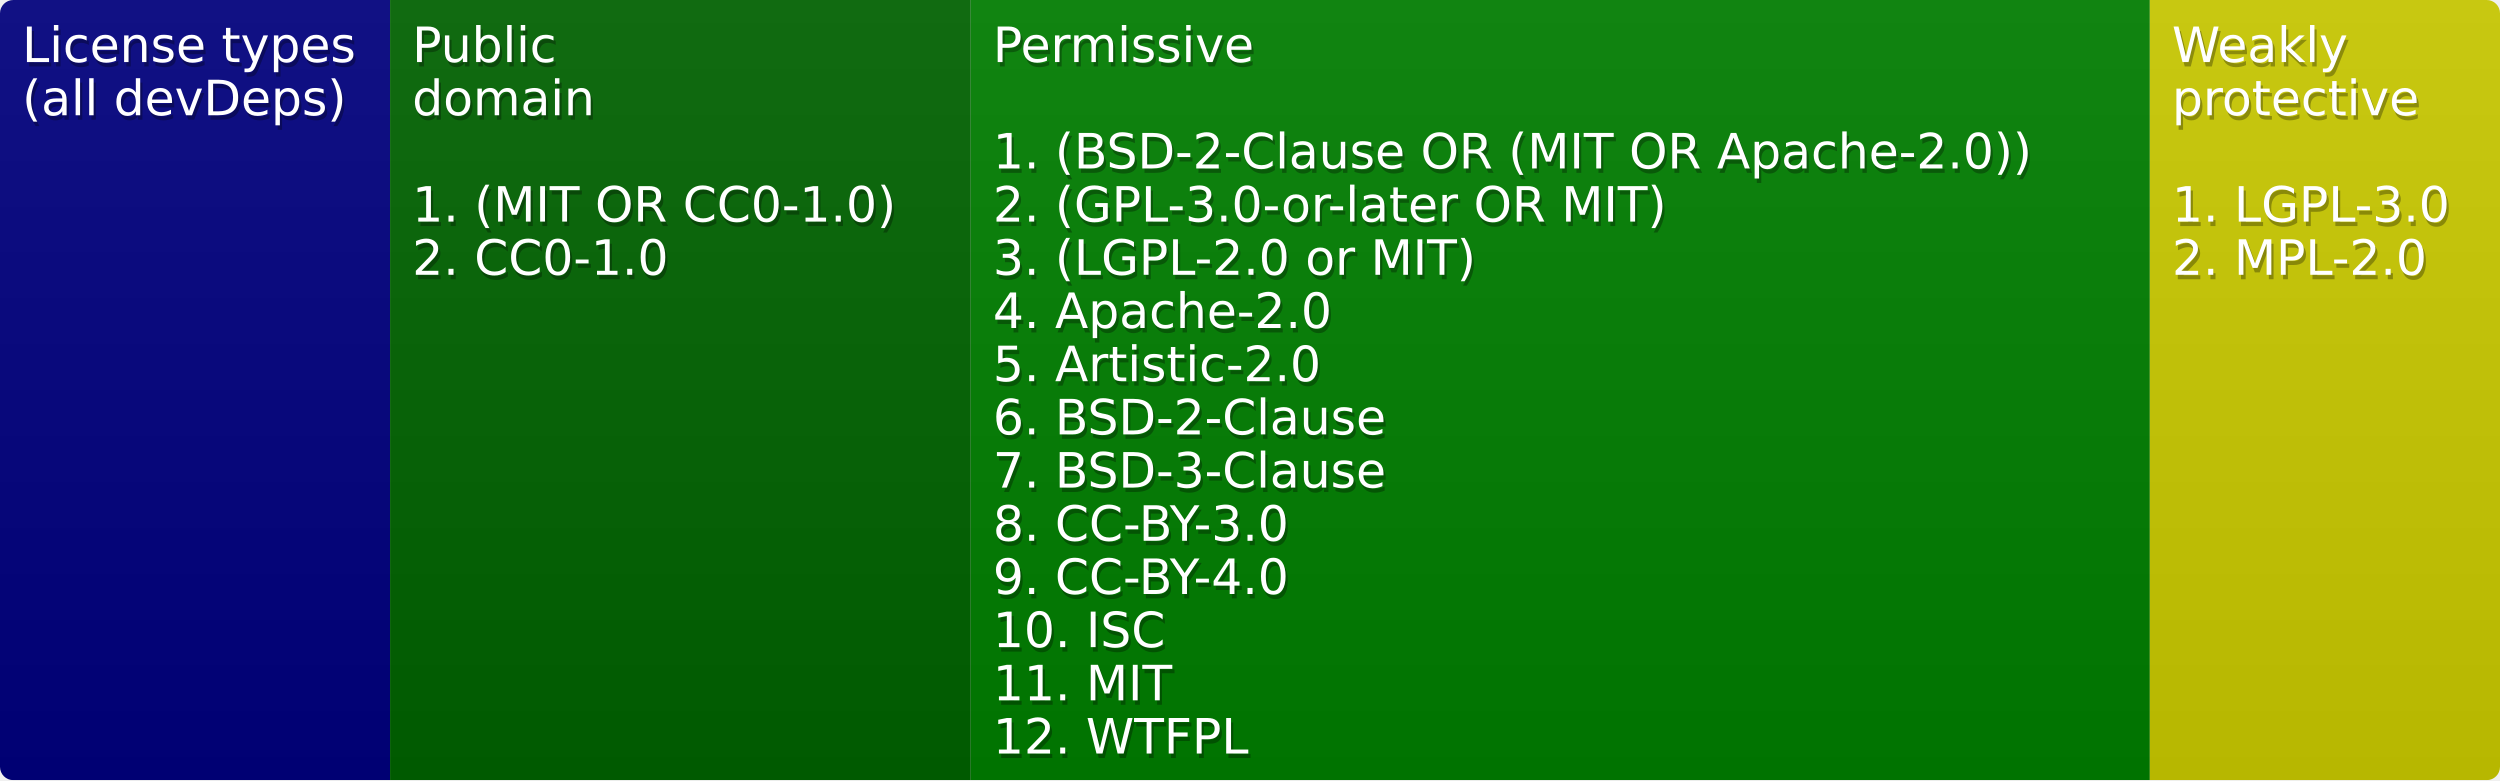
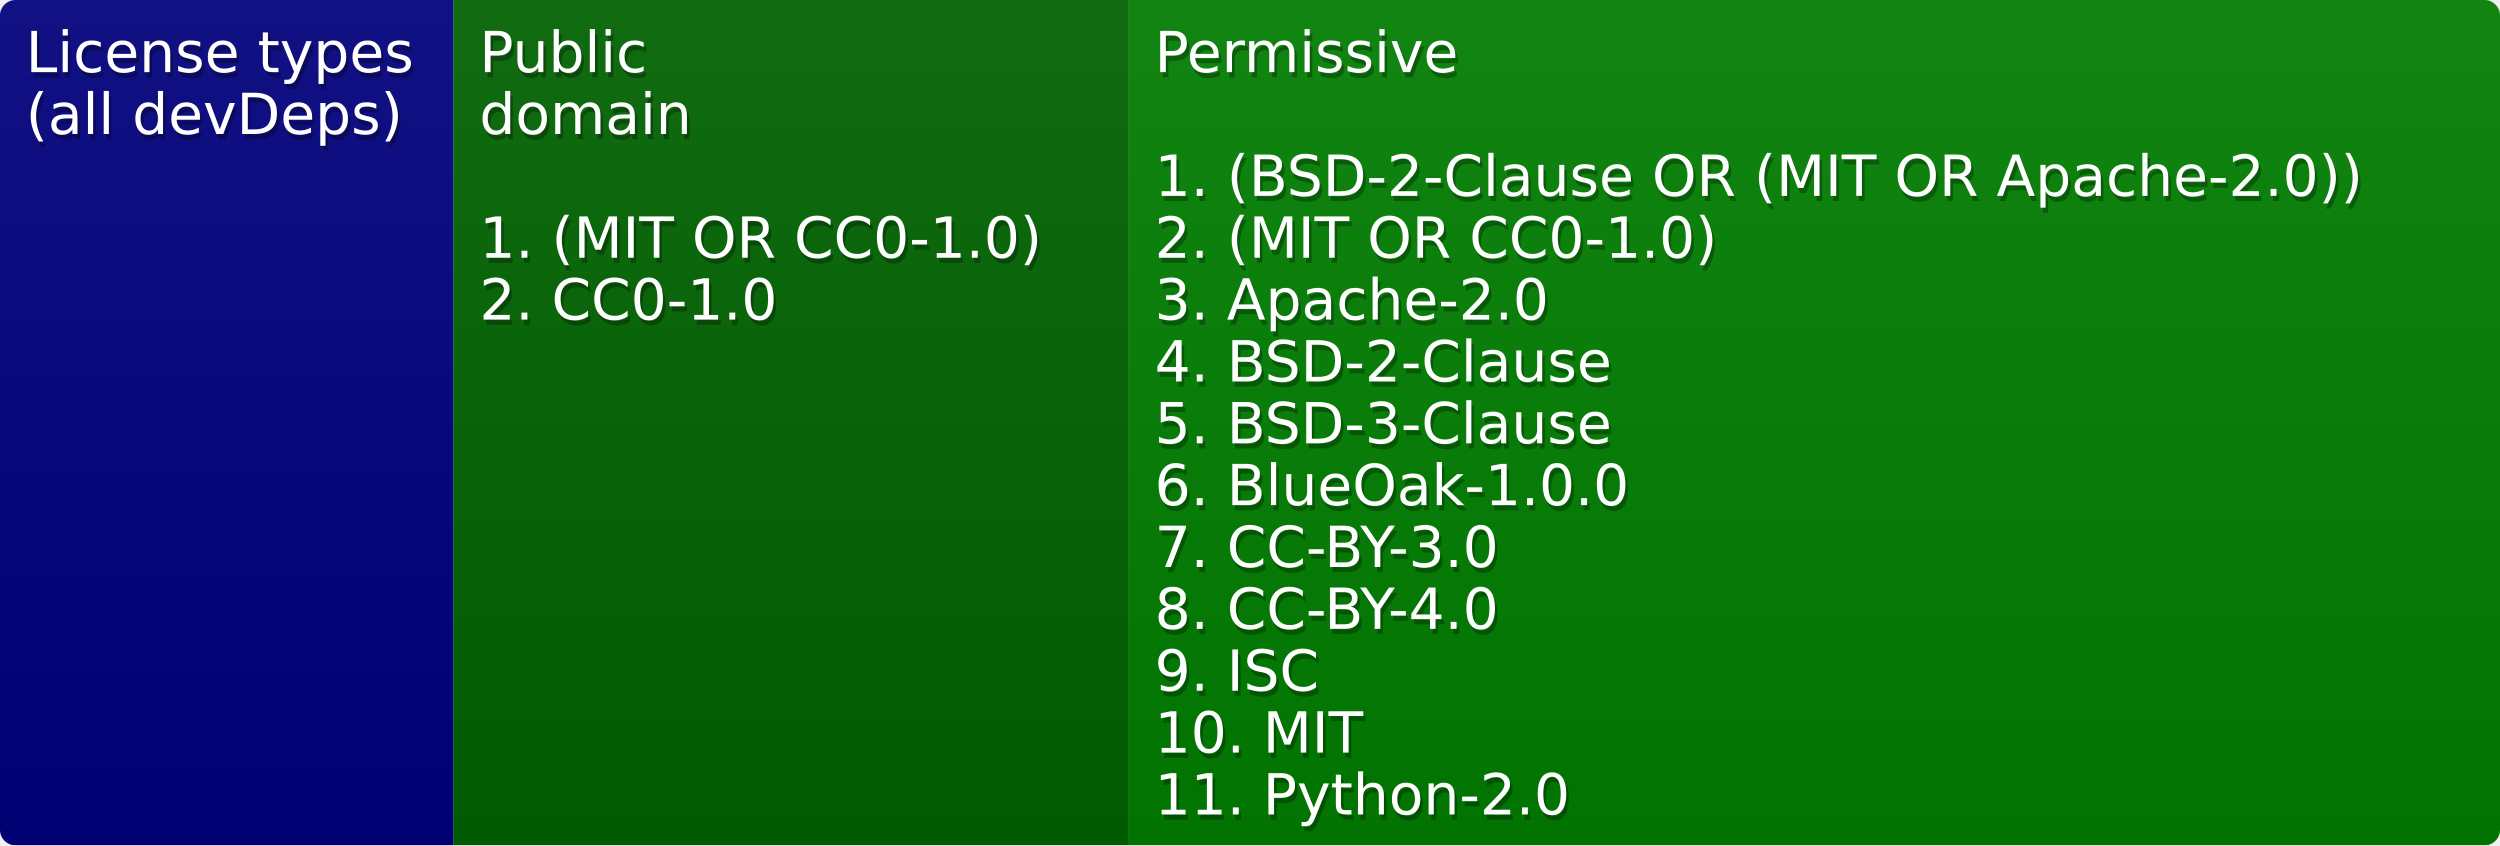
- <svg xmlns="http://www.w3.org/2000/svg" width="564" height="176">
+ <svg xmlns="http://www.w3.org/2000/svg" width="485" height="164">
  <defs>
    <style>text{font-size:11px;font-family:Verdana,DejaVu Sans,Geneva,sans-serif}text.shadow{fill:#010101;fill-opacity:.3}text.high{fill:#fff}</style>
    <linearGradient id="smooth" x2="0" y2="100%">
      <stop offset="0" stop-color="#aaa" stop-opacity=".1" />
      <stop offset="1" stop-opacity=".1" />
    </linearGradient>
    <mask id="round">
      <rect width="100%" height="100%" rx="3" fill="#fff" />
    </mask>
  </defs>
  <g id="bg" mask="url(#round)">
-     <path fill="navy" d="M0 0h88v176H0z" />
-     <path fill="#006400" d="M88 0h131v176H88z" />
-     <path fill="green" d="M219 0h266v176H219z" />
-     <path fill="#cc0" d="M485 0h79v176h-79z" />
-     <path fill="url(#smooth)" d="M0 0h564v176H0z" />
+     <path fill="navy" d="M0 0h88v164H0z" />
+     <path fill="#006400" d="M88 0h131v164H88z" />
+     <path fill="green" d="M219 0h266v164H219z" />
+     <path fill="url(#smooth)" d="M0 0h485v164H0z" />
  </g>
  <g id="fg">
    <text class="shadow" x="5.5" y="15">License types</text>
    <text class="high" x="5" y="14">License types</text>
    <text class="shadow" x="5.5" y="27">(all devDeps)</text>
    <text class="high" x="5" y="26">(all devDeps)</text>
    <text class="shadow" x="93.5" y="15">Public</text>
    <text class="high" x="93" y="14">Public</text>
    <text class="shadow" x="93.5" y="27">domain</text>
    <text class="high" x="93" y="26">domain</text>
    <text class="shadow" x="93.5" y="51">1. (MIT OR CC0-1.0)</text>
    <text class="high" x="93" y="50">1. (MIT OR CC0-1.0)</text>
    <text class="shadow" x="93.5" y="63">2. CC0-1.0</text>
    <text class="high" x="93" y="62">2. CC0-1.0</text>
    <text class="shadow" x="224.5" y="15">Permissive</text>
    <text class="high" x="224" y="14">Permissive</text>
    <text class="shadow" x="224.5" y="39">1. (BSD-2-Clause OR (MIT OR Apache-2.0))</text>
    <text class="high" x="224" y="38">1. (BSD-2-Clause OR (MIT OR Apache-2.0))</text>
-     <text class="shadow" x="224.5" y="51">2. (GPL-3.0-or-later OR MIT)</text>
-     <text class="high" x="224" y="50">2. (GPL-3.0-or-later OR MIT)</text>
-     <text class="shadow" x="224.5" y="63">3. (LGPL-2.0 or MIT)</text>
-     <text class="high" x="224" y="62">3. (LGPL-2.0 or MIT)</text>
-     <text class="shadow" x="224.5" y="75">4. Apache-2.0</text>
-     <text class="high" x="224" y="74">4. Apache-2.0</text>
-     <text class="shadow" x="224.5" y="87">5. Artistic-2.0</text>
-     <text class="high" x="224" y="86">5. Artistic-2.0</text>
-     <text class="shadow" x="224.5" y="99">6. BSD-2-Clause</text>
-     <text class="high" x="224" y="98">6. BSD-2-Clause</text>
-     <text class="shadow" x="224.5" y="111">7. BSD-3-Clause</text>
-     <text class="high" x="224" y="110">7. BSD-3-Clause</text>
-     <text class="shadow" x="224.5" y="123">8. CC-BY-3.0</text>
-     <text class="high" x="224" y="122">8. CC-BY-3.0</text>
-     <text class="shadow" x="224.5" y="135">9. CC-BY-4.0</text>
-     <text class="high" x="224" y="134">9. CC-BY-4.0</text>
-     <text class="shadow" x="224.5" y="147">10. ISC</text>
-     <text class="high" x="224" y="146">10. ISC</text>
-     <text class="shadow" x="224.5" y="159">11. MIT</text>
-     <text class="high" x="224" y="158">11. MIT</text>
-     <text class="shadow" x="224.5" y="171">12. WTFPL</text>
-     <text class="high" x="224" y="170">12. WTFPL</text>
-     <text class="shadow" x="490.5" y="15">Weakly</text>
-     <text class="high" x="490" y="14">Weakly</text>
-     <text class="shadow" x="490.5" y="27">protective</text>
-     <text class="high" x="490" y="26">protective</text>
-     <text class="shadow" x="490.5" y="51">1. LGPL-3.0</text>
-     <text class="high" x="490" y="50">1. LGPL-3.0</text>
-     <text class="shadow" x="490.5" y="63">2. MPL-2.0</text>
-     <text class="high" x="490" y="62">2. MPL-2.0</text>
+     <text class="shadow" x="224.5" y="51">2. (MIT OR CC0-1.0)</text>
+     <text class="high" x="224" y="50">2. (MIT OR CC0-1.0)</text>
+     <text class="shadow" x="224.5" y="63">3. Apache-2.0</text>
+     <text class="high" x="224" y="62">3. Apache-2.0</text>
+     <text class="shadow" x="224.5" y="75">4. BSD-2-Clause</text>
+     <text class="high" x="224" y="74">4. BSD-2-Clause</text>
+     <text class="shadow" x="224.5" y="87">5. BSD-3-Clause</text>
+     <text class="high" x="224" y="86">5. BSD-3-Clause</text>
+     <text class="shadow" x="224.5" y="99">6. BlueOak-1.0.0</text>
+     <text class="high" x="224" y="98">6. BlueOak-1.0.0</text>
+     <text class="shadow" x="224.5" y="111">7. CC-BY-3.0</text>
+     <text class="high" x="224" y="110">7. CC-BY-3.0</text>
+     <text class="shadow" x="224.5" y="123">8. CC-BY-4.0</text>
+     <text class="high" x="224" y="122">8. CC-BY-4.0</text>
+     <text class="shadow" x="224.5" y="135">9. ISC</text>
+     <text class="high" x="224" y="134">9. ISC</text>
+     <text class="shadow" x="224.5" y="147">10. MIT</text>
+     <text class="high" x="224" y="146">10. MIT</text>
+     <text class="shadow" x="224.5" y="159">11. Python-2.0</text>
+     <text class="high" x="224" y="158">11. Python-2.0</text>
  </g>
</svg>
